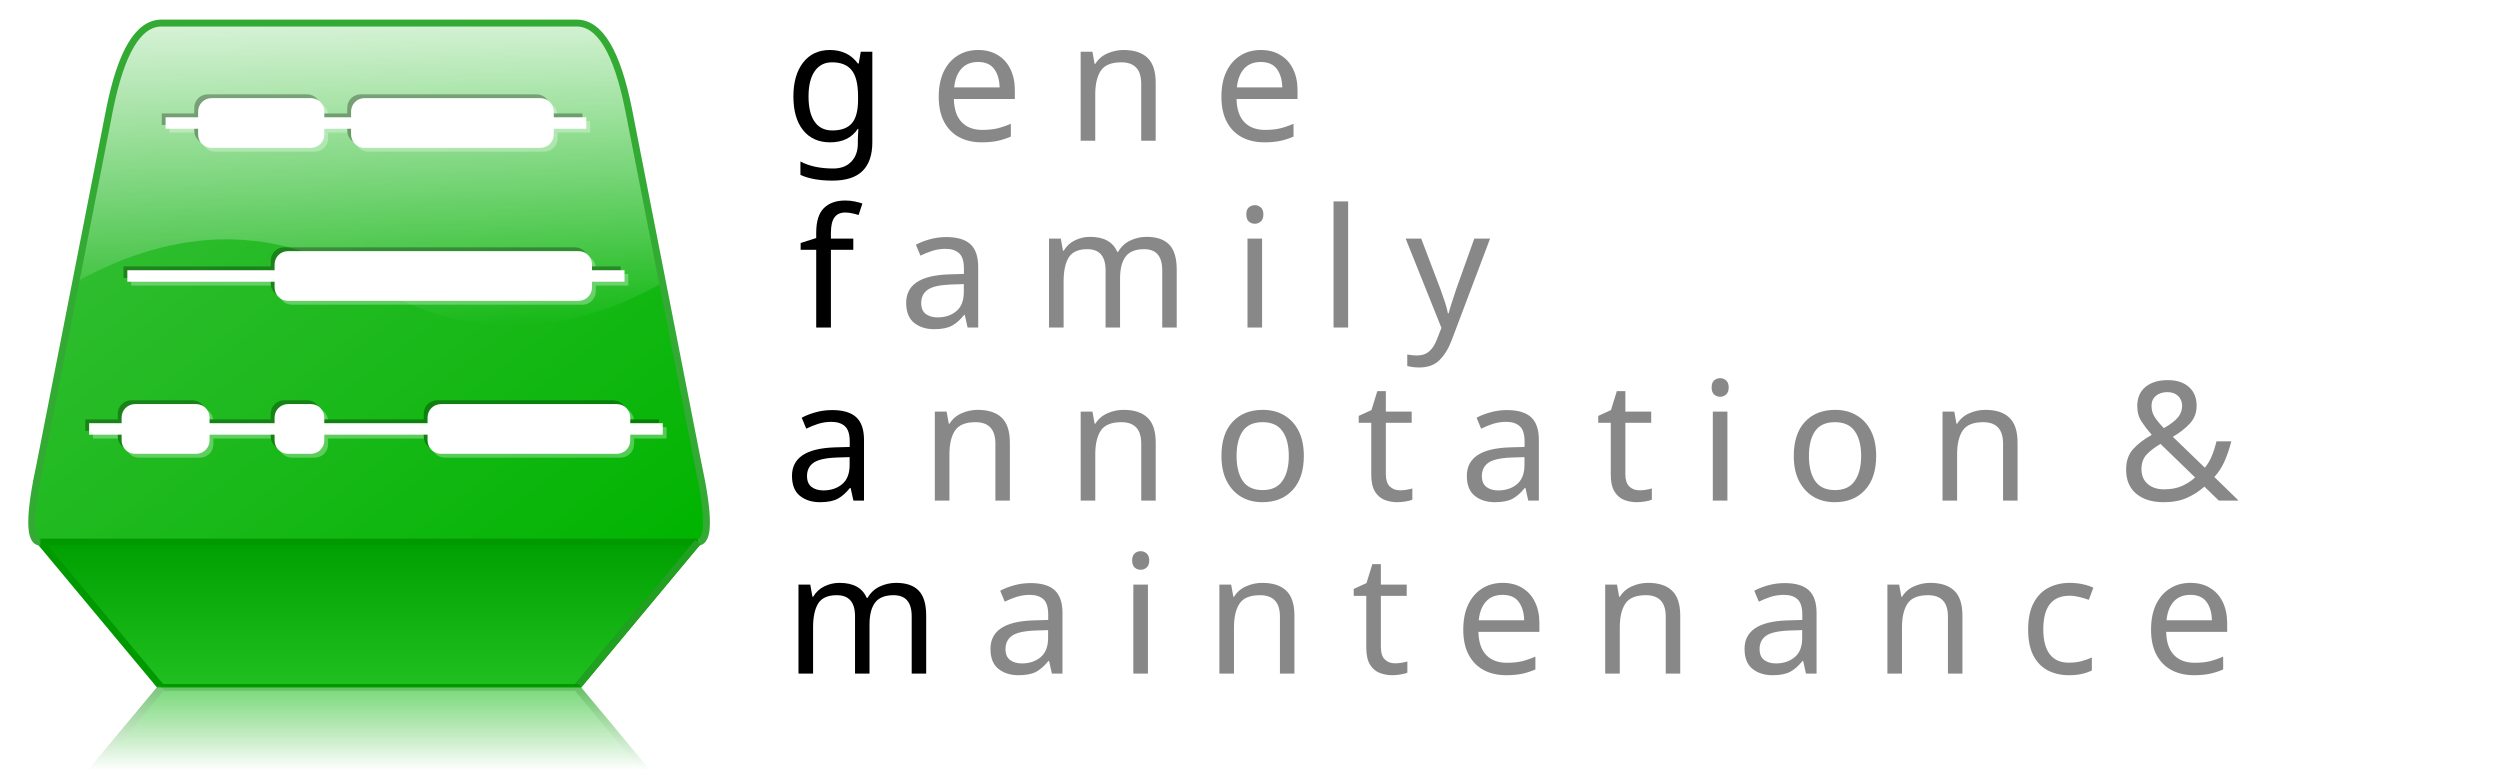
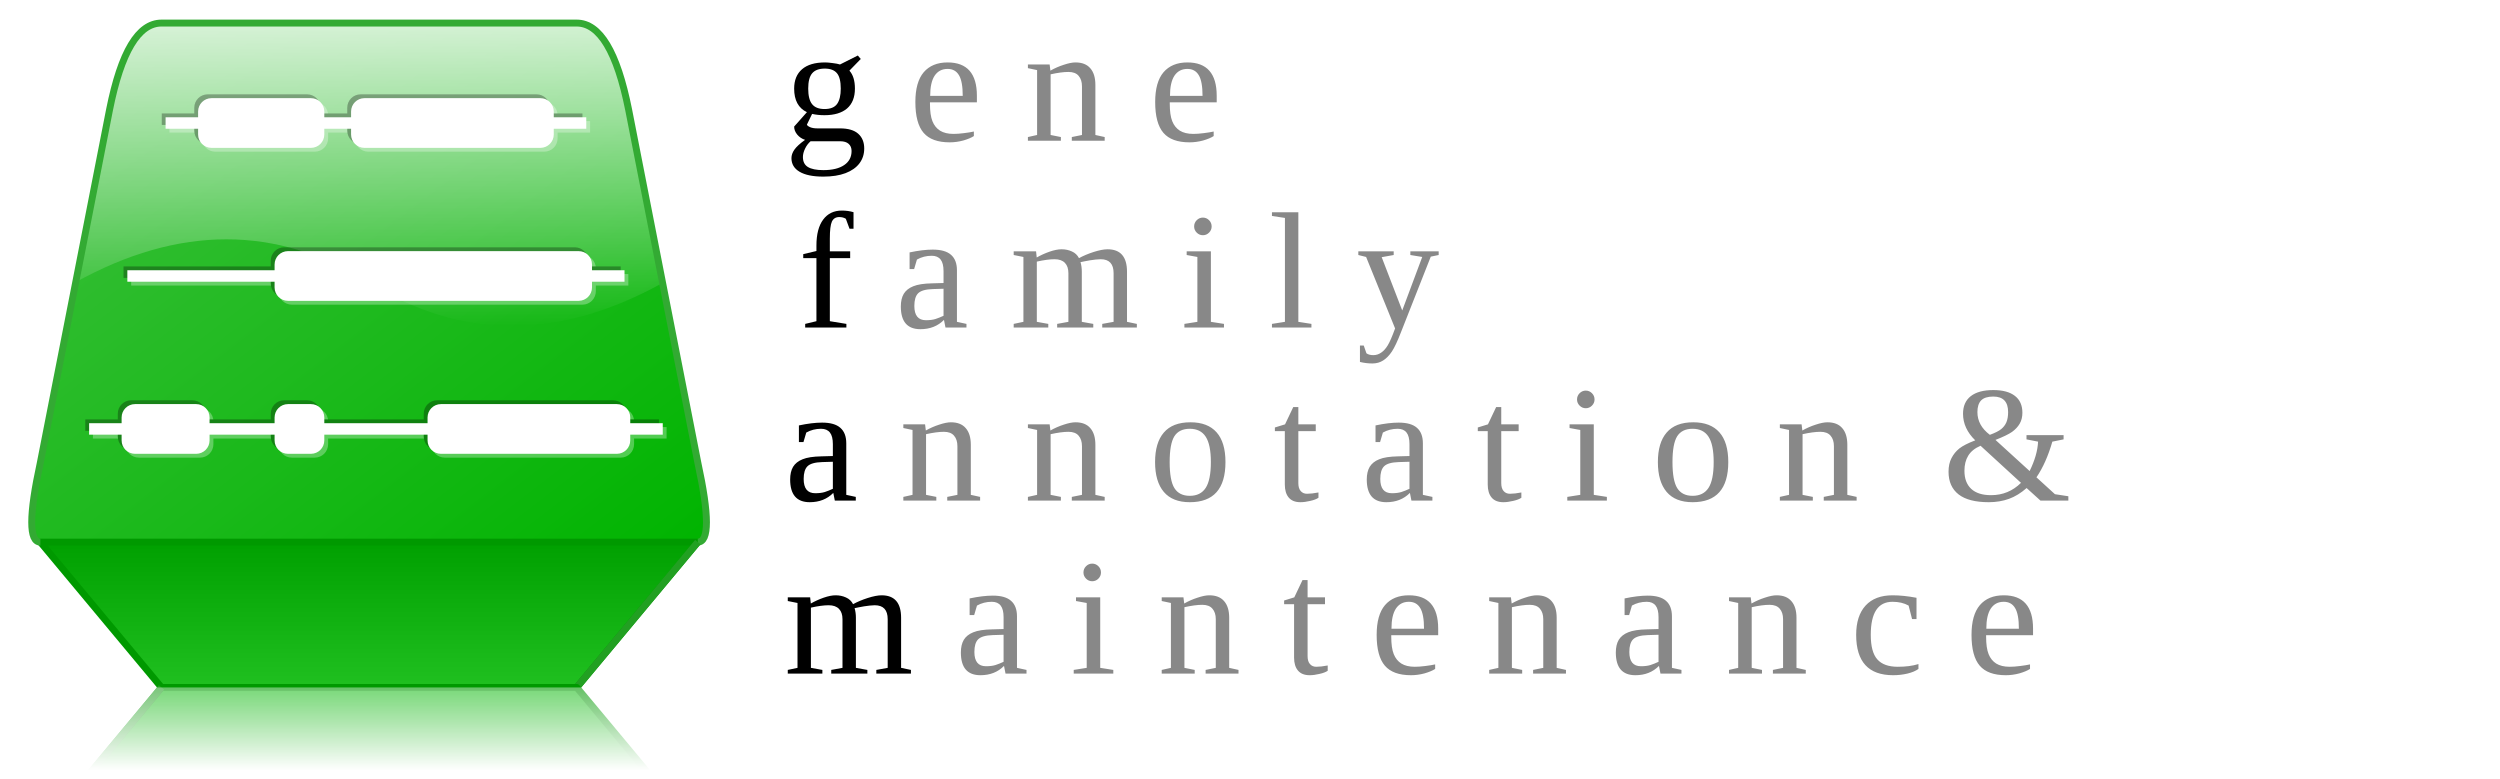
<svg xmlns="http://www.w3.org/2000/svg" xmlns:xlink="http://www.w3.org/1999/xlink" width="867" height="270" version="1.1">
  <defs>
    <linearGradient id="bottom-face-gradient" x1="0%" y1="0%" x2="0%" y2="100%">
      <stop offset="0%" style="stop-color:rgb(0,160,0);stop-opacity:1" />
      <stop offset="100%" style="stop-color:rgb(32,192,32);stop-opacity:1" />
    </linearGradient>
    <linearGradient id="top-face-highlight" x1="0%" y1="0%" x2="0%" y2="100%">
      <stop offset="0%" style="stop-color:rgb(255,255,255);stop-opacity:0.8" />
      <stop offset="100%" style="stop-color:rgb(255,255,255);stop-opacity:0" />
    </linearGradient>
    <linearGradient id="reflection-gradient" x1="0%" y1="0%" x2="0%" y2="100%">
      <stop offset="0%" style="stop-color:white;stop-opacity:0.4" />
      <stop offset="20%" style="stop-color:white;stop-opacity:1.0" />
    </linearGradient>
    <linearGradient id="top-face-gradient" x1="0%" y1="0%" x2="100%" y2="100%">
      <stop offset="0%" style="stop-color:rgb(64,192,64);stop-opacity:1" />
      <stop offset="100%" style="stop-color:rgb(0,180,0);stop-opacity:1" />
    </linearGradient>
    <linearGradient id="background" x1="0%" y1="0%" x2="0%" y2="100%">
      <stop offset="0%" style="stop-color:rgb(64,64,64);stop-opacity:1" />
      <stop offset="50%" style="stop-color:rgb(0,0,0);stop-opacity:1" />
    </linearGradient>
    <g id="text-on-box">
      <svg version="1.0" width="150" height="110" id="svg2">
        <g style="stroke-width:3">
          <line x1="20" y1="15" x2="130" y2="15" />
          <rect x="30" y="10" width="30" height="10" rx="2" ry="2" />
          <rect x="70" y="10" width="50" height="10" rx="2" ry="2" />
          <line x1="10" y1="55" x2="140" y2="55" />
          <rect x="50" y="50" width="80" height="10" rx="2" ry="2" />
          <line x1="0" y1="95" x2="150" y2="95" />
          <rect x="10" y="90" width="20" height="10" rx="2" ry="2" />
          <rect x="50" y="90" width="10" height="10" rx="2" ry="2" />
          <rect x="90" y="90" width="50" height="10" rx="2" ry="2" />
        </g>
      </svg>
    </g>
  </defs>
  <g transform="scale(2)">
    <rect x="0" y="0" width="100%" height="100%" fill="white" stroke="white" stroke-width="1" />
    <g transform="translate(4 4) scale(1.2)">
      <g id="box">
        <path d="M 2.5 63.5 L 12.5 12.5 Q 15 0 20 0 L 80 0 Q 85 0 87.5 12.5 L 97.5 63.5 Q 100 75 97.5 75 L 2.5 75 Q 0 75 2.5 63.5 z" style="fill: url(#top-face-gradient)" />
        <path d="M 7.5 37.5 Q 30 25 50 37.5 T 92.5 37.5 L 87.5 12.5 Q 85 0 80 0 L 20 0 Q 15 0 12.5 12.5 z" style="fill: url(#top-face-highlight)" />
        <g style="stroke-linejoin:round; stroke-width: 1; stroke: #009900">
          <polygon points="2.5,75 97.5,75 80,96 20,96" style="fill: url(#bottom-face-gradient)" />
          <path d="M 2.5 75 Q 0 75 2.5 63.5 L 12.5 12.5 Q 15 0 20 0 L 80 0 Q 85 0 87.5 12.5 L 97.5 63.5 Q 100 75 97.5 75" fill="none" stroke="#33aa33" />
          <path d="M 97.5 75 L 80 96" fill="none" stroke="#22a022" />
        </g>
        <g transform="translate(-7 0)">
          <g style="fill: white" filter="url(#drop-shadow)" transform="matrix(0.5526135,0,0,0.5526135,16.54295,6.152662)">
            <g style="opacity: 0.3">
              <use xlink:href="#text-on-box" x="1" y="1" fill="white" stroke="white" />
              <use xlink:href="#text-on-box" x="-1" y="-1" fill="black" stroke="black" />
            </g>
            <use xlink:href="#text-on-box" x="0" y="0" stroke="white" />
          </g>
        </g>
-         <g style="font-family: DistrictThin; fill: #888888">
+         <g style="fill: #888888">
          <text x="110" y="17" font-size="24">
            <tspan style="fill: #000">g</tspan> e n e</text>
          <text x="112" y="44" font-size="24">
            <tspan style="fill: #000">f</tspan> a m i l y</text>
          <text x="110" y="69" font-size="24">
            <tspan style="fill: #000">a</tspan> n n o t a t i o n  &amp;</text>
          <text x="110" y="94" font-size="24">
            <tspan style="fill: #000">m</tspan> a i n t e n a n c e</text>
        </g>
      </g>
      <use x="0" y="0" xlink:href="#box" transform="rotate(180) translate(-100 -192)" />
      <rect x="-10" y="96" width="120" height="60" style="fill: url(#reflection-gradient)" />
    </g>
  </g>
</svg>
